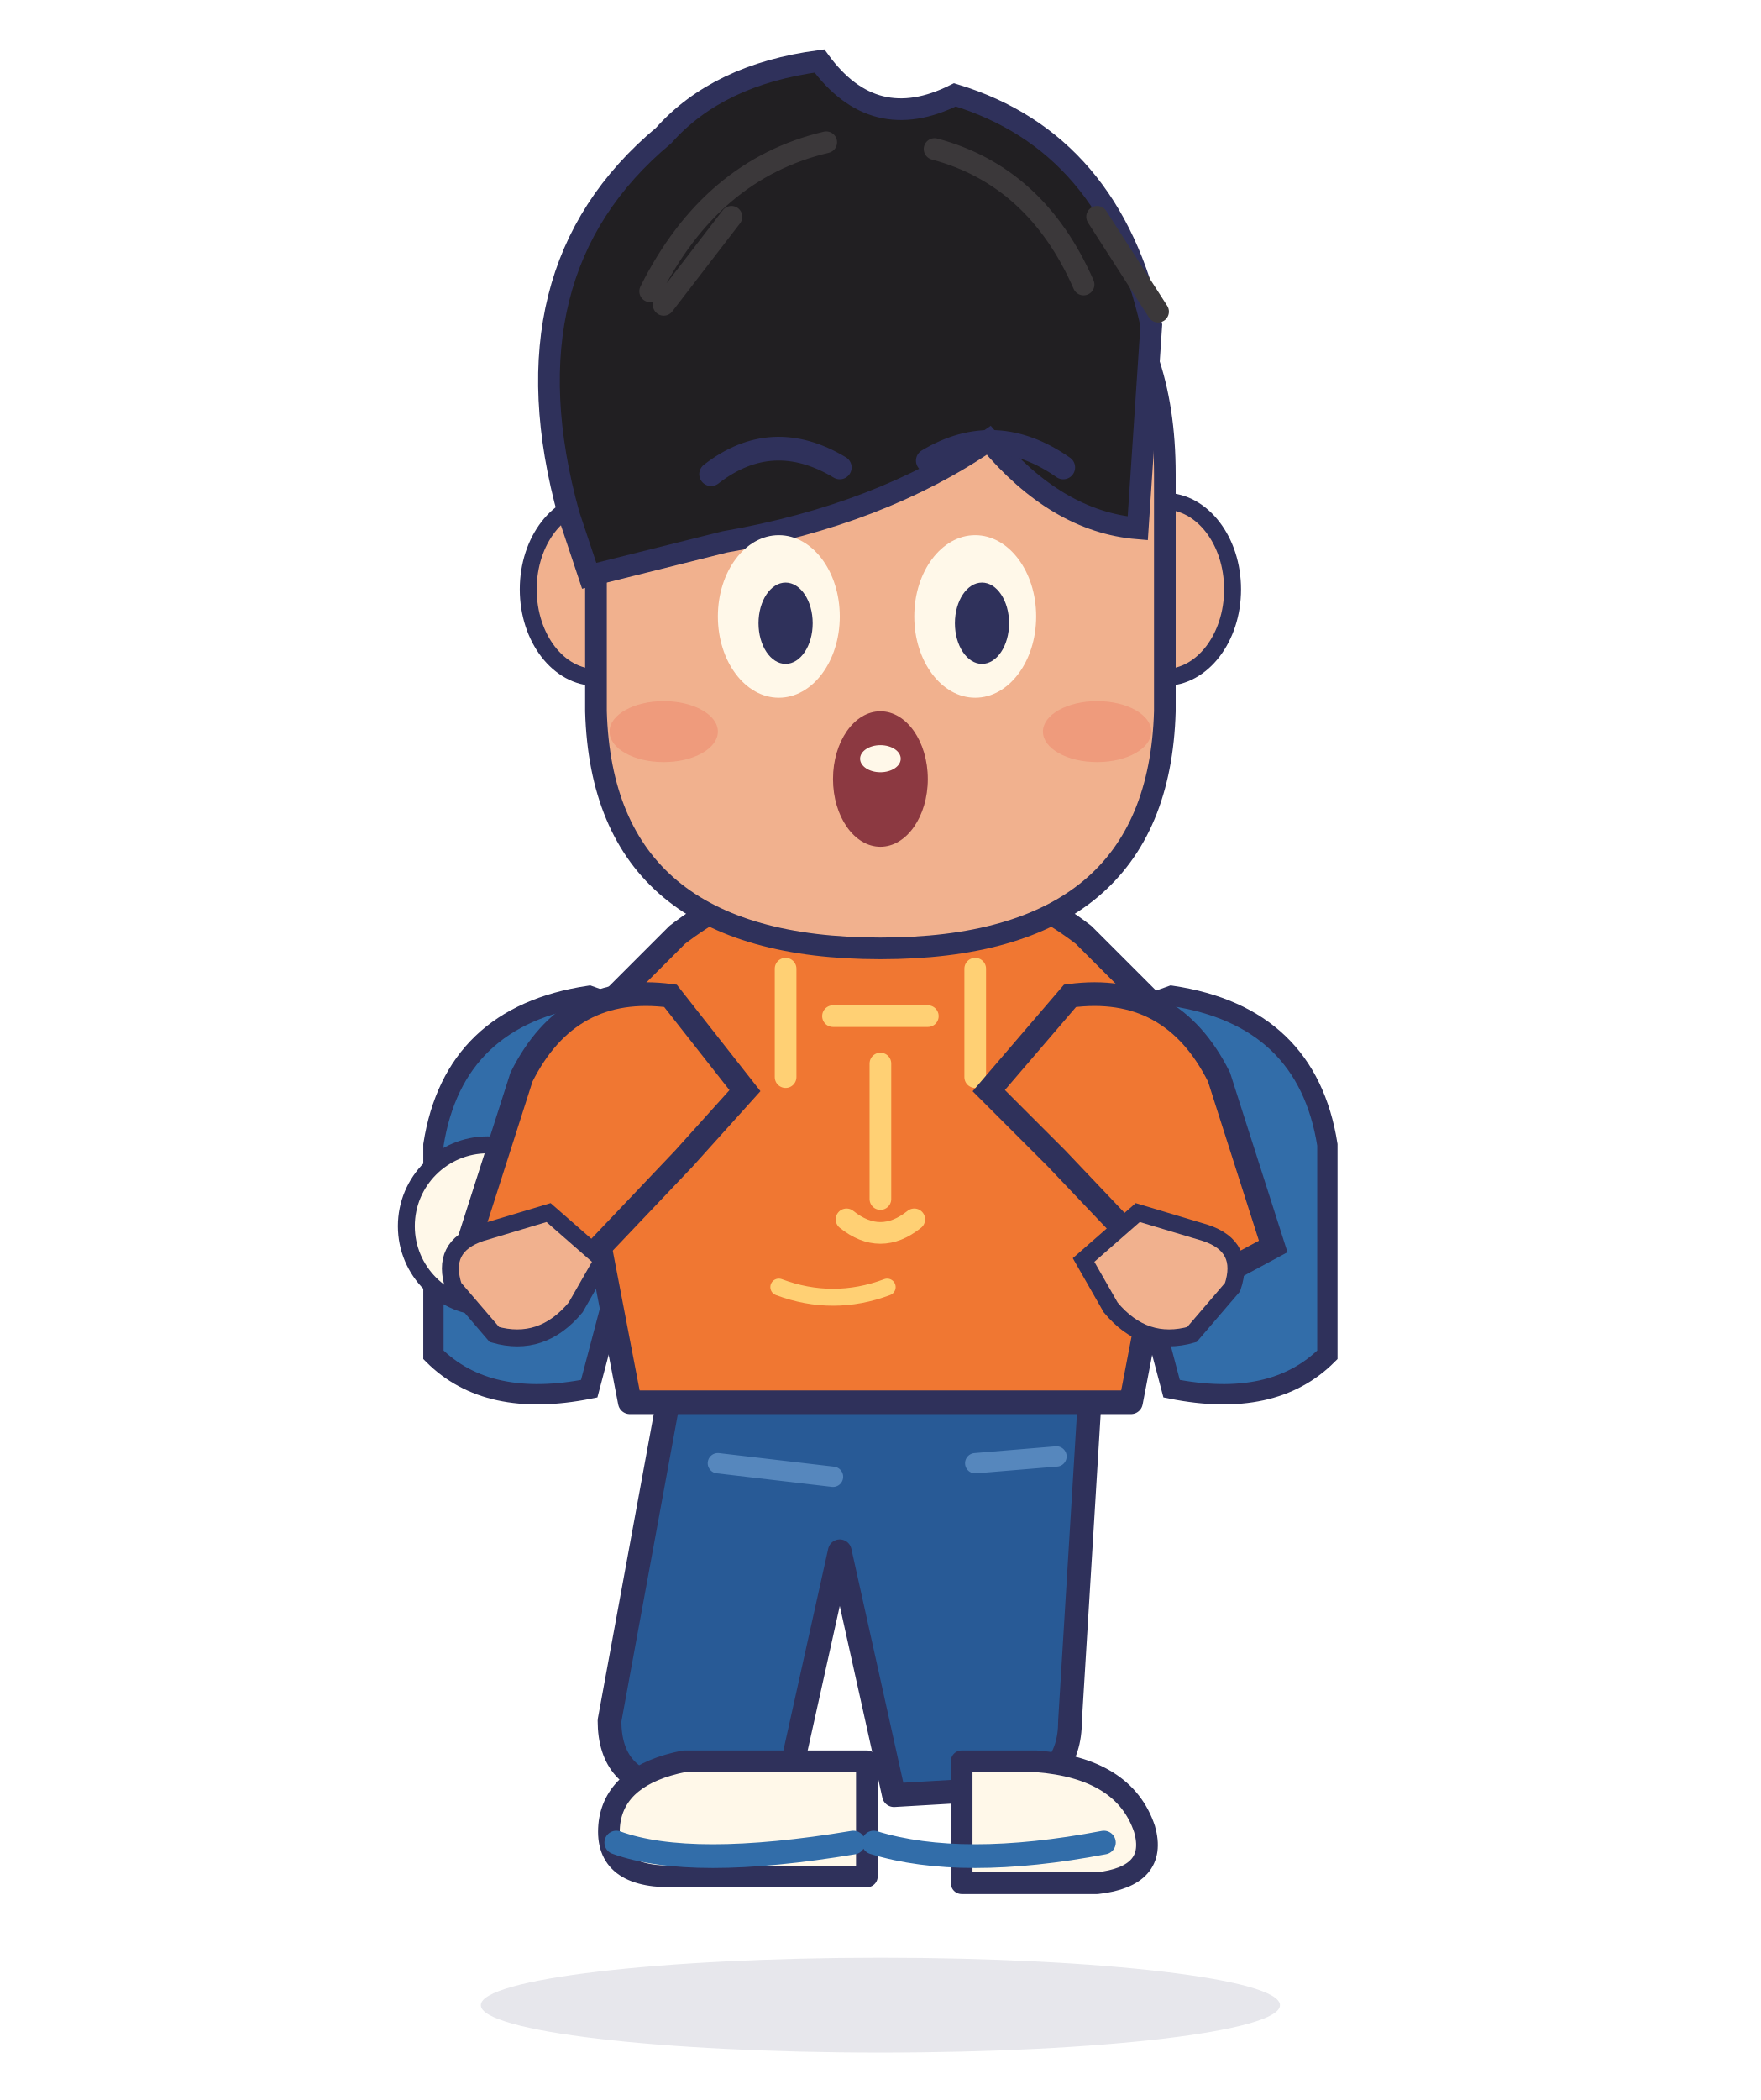
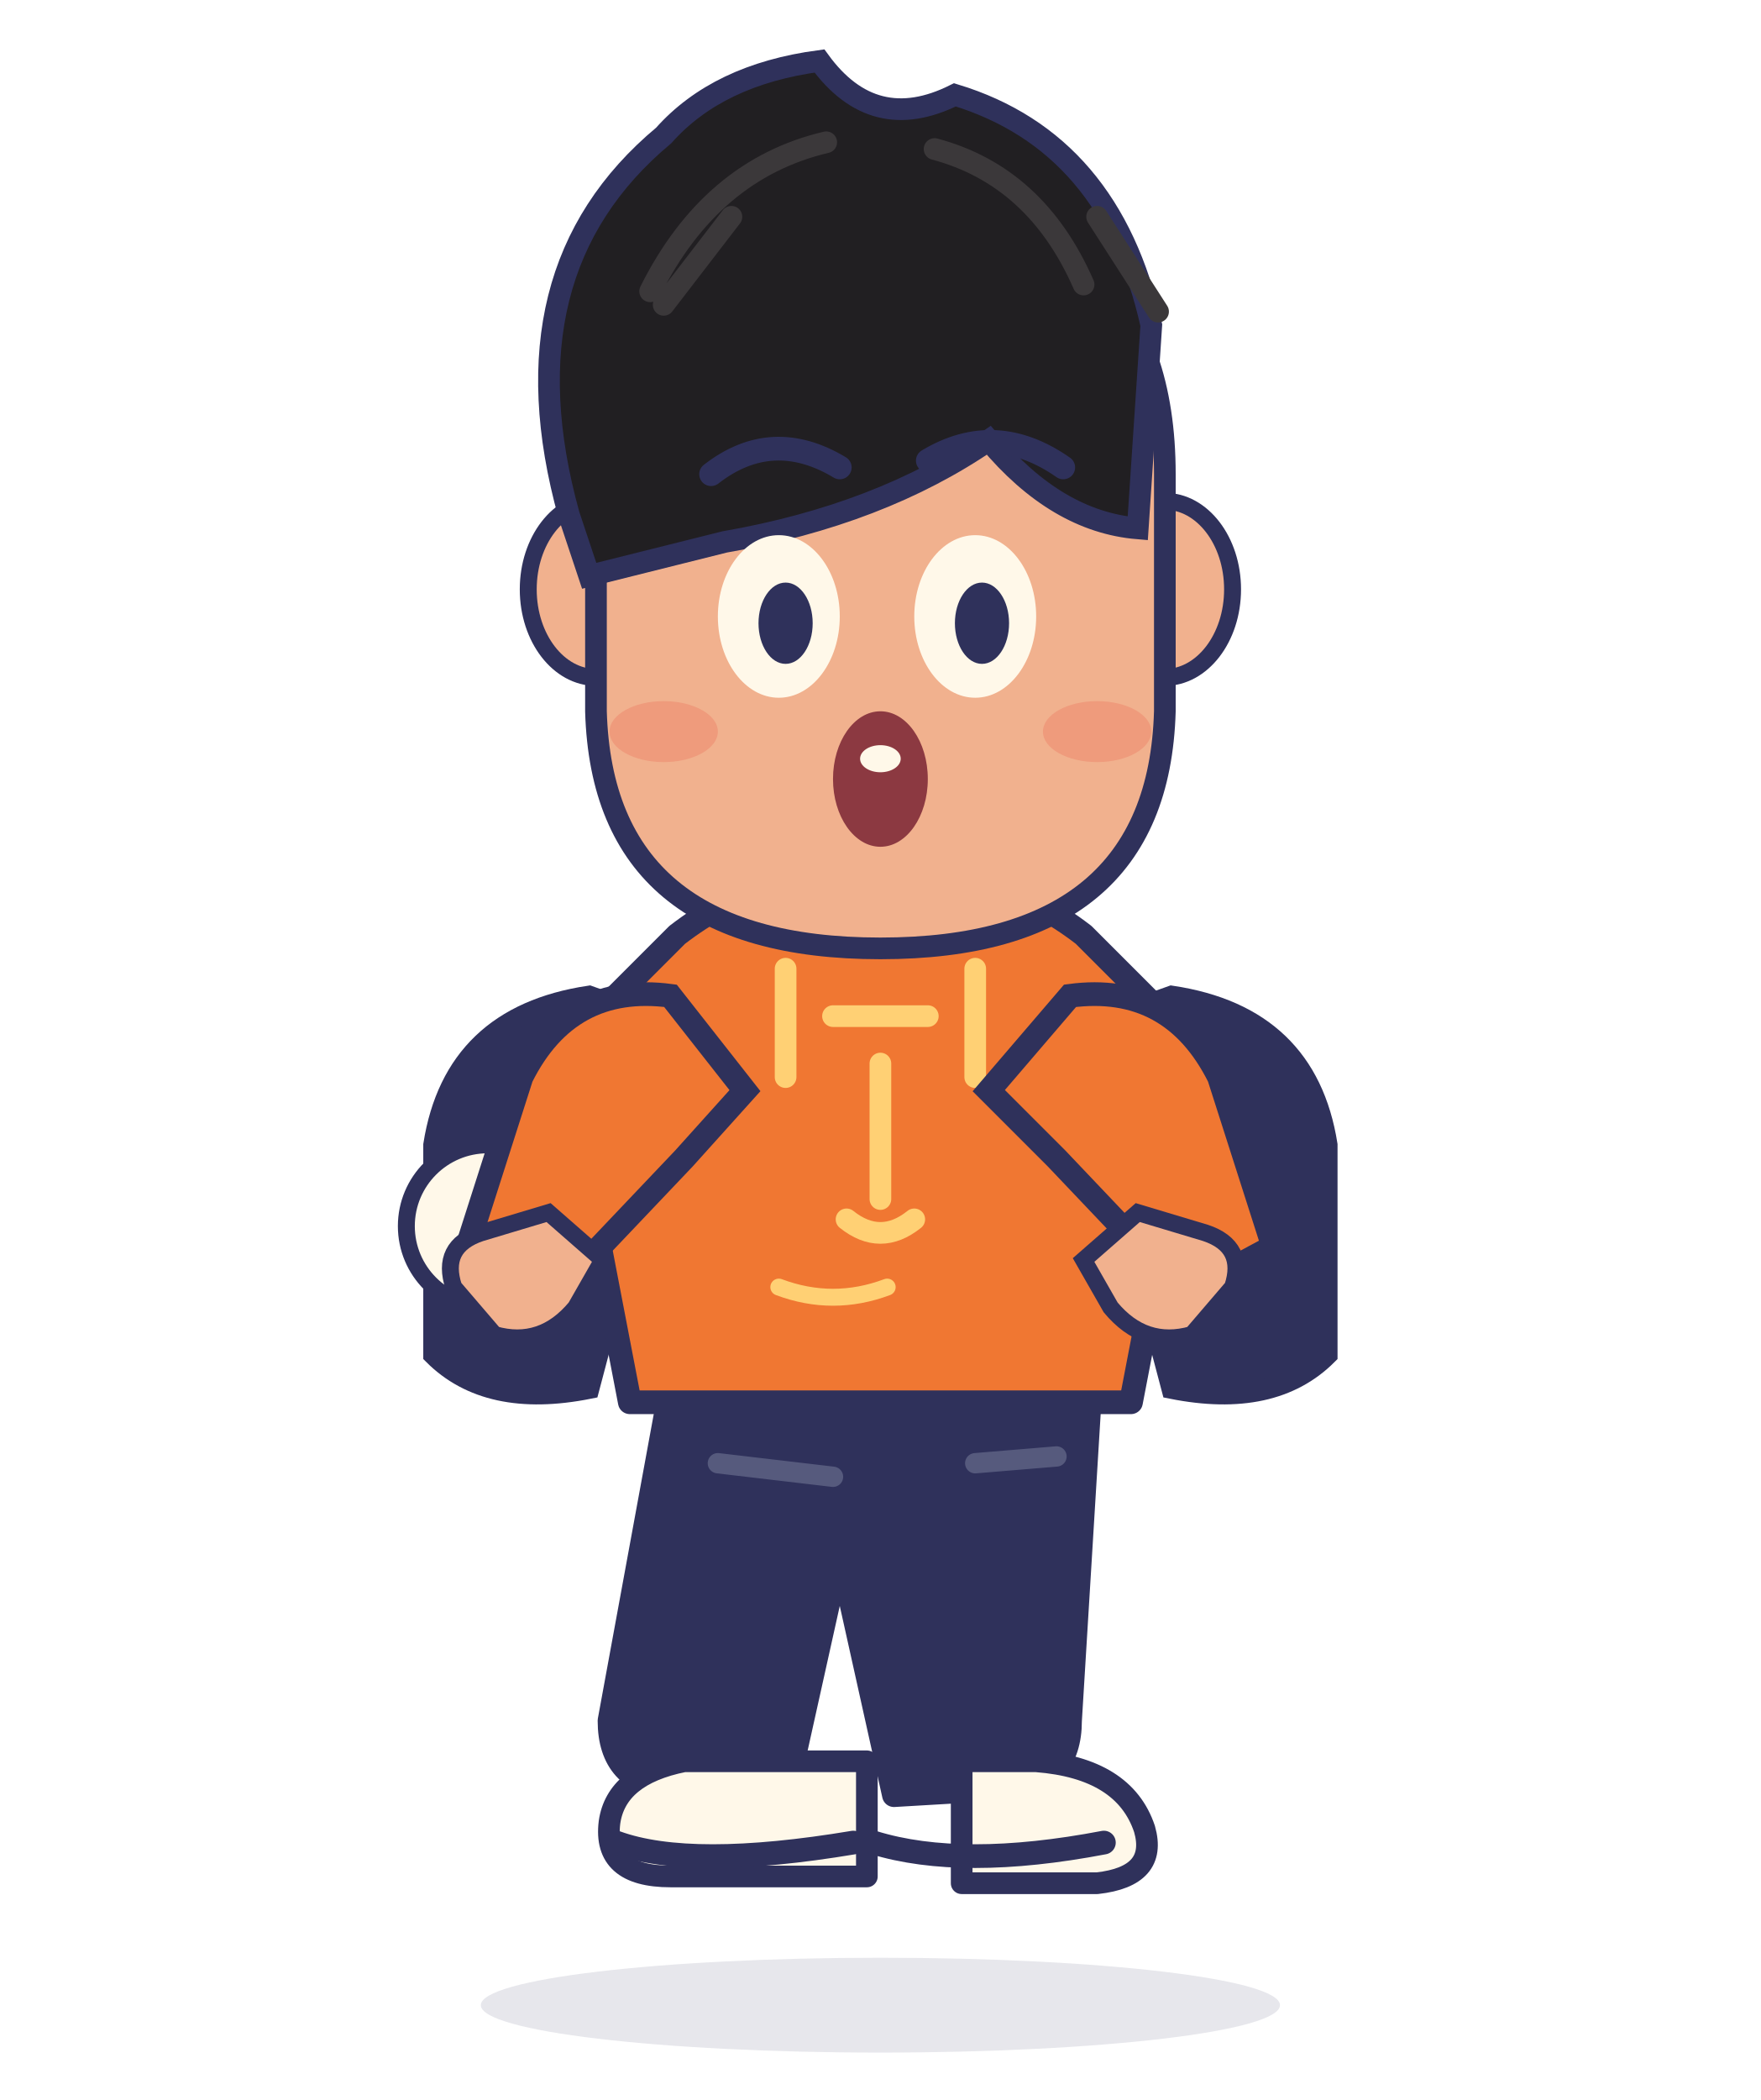
<svg xmlns="http://www.w3.org/2000/svg" viewBox="0 0 260 310" role="img" aria-label="Nusa — surprised / neutral">
  <ellipse cx="130" cy="296" rx="59" ry="7" fill="#2f315b" opacity=".12" />
-   <path d="M87 147q-20 3-23 22v31q8 8 23 5l14-53Zm86 0q20 3 23 22v31q-8 8-23 5l-14-53Z" fill="#326da9" stroke="#2f315b" stroke-width="3" />
-   <path d="M98 145q-8 17-5 43m68-43q8 17 5 43" fill="none" stroke="#326da9" stroke-width="10" stroke-linecap="round" />
+   <path d="M87 147q-20 3-23 22v31q8 8 23 5l14-53Zm86 0q20 3 23 22v31q-8 8-23 5l-14-53Z" fill="#2f315b" stroke="#2f315b" stroke-width="3" />
+   <path d="M98 145q-8 17-5 43m68-43q8 17 5 43" fill="none" stroke="#2f315b" stroke-width="10" stroke-linecap="round" />
  <circle cx="72" cy="181" r="12" fill="#fff8e9" stroke="#2f315b" stroke-width="2.5" />
  <path d="m72 171 3 9-3 11-3-11Z" fill="#ec765f" />
  <circle cx="72" cy="181" r="1.7" fill="#249d87" />
-   <path d="M99 205h62l-3 49q0 9-9 10l-17 1-8-36-8 36-17-1q-9-1-9-10Z" fill="#285a96" stroke="#2f315b" stroke-width="3.5" stroke-linejoin="round" />
-   <path d="m106 216 17 2m21-2 12-1" fill="none" stroke="#5687bd" stroke-width="3" stroke-linecap="round" />
+   <path d="M99 205h62l-3 49q0 9-9 10l-17 1-8-36-8 36-17-1q-9-1-9-10Z" fill="#2f315b" stroke="#2f315b" stroke-width="3.5" stroke-linejoin="round" />
+   <path d="m106 216 17 2m21-2 12-1" fill="none" stroke="#565a7d" stroke-width="3" stroke-linecap="round" />
  <path d="M111 260h17v17H99q-10 0-9-8 1-7 11-9Zm31 0h11q13 1 16 10 2 7-7 8h-20Z" fill="#fff8e9" stroke="#2f315b" stroke-width="3.2" stroke-linejoin="round" />
-   <path d="M91 272q11 4 35 0m3 0q13 4 34 0" fill="none" stroke="#326da9" stroke-width="3.5" stroke-linecap="round" />
+   <path d="M91 272q11 4 35 0m3 0q13 4 34 0" fill="none" stroke="#2f315b" stroke-width="3.5" stroke-linecap="round" />
  <path d="M108 116h44v27q-3 13-22 13t-22-13Z" fill="#f1b18e" stroke="#2f315b" stroke-width="2.5" />
  <path d="M100 138q13-10 30-10t30 10l17 17-10 52H93l-10-52Z" fill="#f07732" stroke="#2f315b" stroke-width="3.5" stroke-linejoin="round" />
  <path d="M116 143v16m28-16v16m-14-2v20m-7-27h14m-12 30q5 4 10 0" fill="none" stroke="#ffd074" stroke-width="3.2" stroke-linecap="round" />
  <path d="M115 190q8 3 16 0" fill="none" stroke="#ffd074" stroke-width="2.5" stroke-linecap="round" />
  <path d="M99 147q-15-2-22 12l-8 25 13 7 19-20 9-10Zm59 0q15-2 22 12l8 25-13 7-19-20-10-10Z" fill="#f07732" stroke="#2f315b" stroke-width="3.5" />
  <path d="M71 182q-6 2-4 8l6 7q7 2 12-4l4-7-8-7Zm107 0q6 2 4 8l-6 7q-7 2-12-4l-4-7 8-7Z" fill="#f1b18e" stroke="#2f315b" stroke-width="2.5" />
  <ellipse cx="88" cy="87" rx="10" ry="13" fill="#f1b18e" stroke="#2f315b" stroke-width="2.5" />
  <ellipse cx="172" cy="87" rx="10" ry="13" fill="#f1b18e" stroke="#2f315b" stroke-width="2.5" />
  <path d="M88 70q0-39 42-41 42 2 42 41v35q-1 35-42 35t-42-35Z" fill="#f1b18e" stroke="#2f315b" stroke-width="3.2" stroke-linejoin="round" />
  <path d="M84 76q-10-36 14-56 8-9 23-11 8 11 20 5 23 7 29 34l-2 30q-12-1-22-13-16 11-39 15l-20 5Z" fill="#211f22" stroke="#2f315b" stroke-width="3.2" />
  <path d="M96 43q9-18 26-22m16 1q15 4 22 20m-52-10-10 13m64-13 9 14" fill="none" stroke="#3b383a" stroke-width="3.2" stroke-linecap="round" />
  <path d="M105 70q9-7 19-1m13-1q10-6 20 1" fill="none" stroke="#2f315b" stroke-width="3.5" stroke-linecap="round" />
  <ellipse cx="115" cy="91" rx="9" ry="12" fill="#fff8e9" />
  <ellipse cx="144" cy="91" rx="9" ry="12" fill="#fff8e9" />
  <ellipse cx="116" cy="92" rx="4" ry="6" fill="#2f315b" />
  <ellipse cx="145" cy="92" rx="4" ry="6" fill="#2f315b" />
  <ellipse cx="98" cy="108" rx="8" ry="4.5" fill="#ec765f" opacity=".38" />
  <ellipse cx="162" cy="108" rx="8" ry="4.5" fill="#ec765f" opacity=".38" />
  <ellipse cx="130" cy="115" rx="7" ry="10" fill="#8c3941" />
  <ellipse cx="130" cy="112" rx="3" ry="2" fill="#fff8e9" />
</svg>
